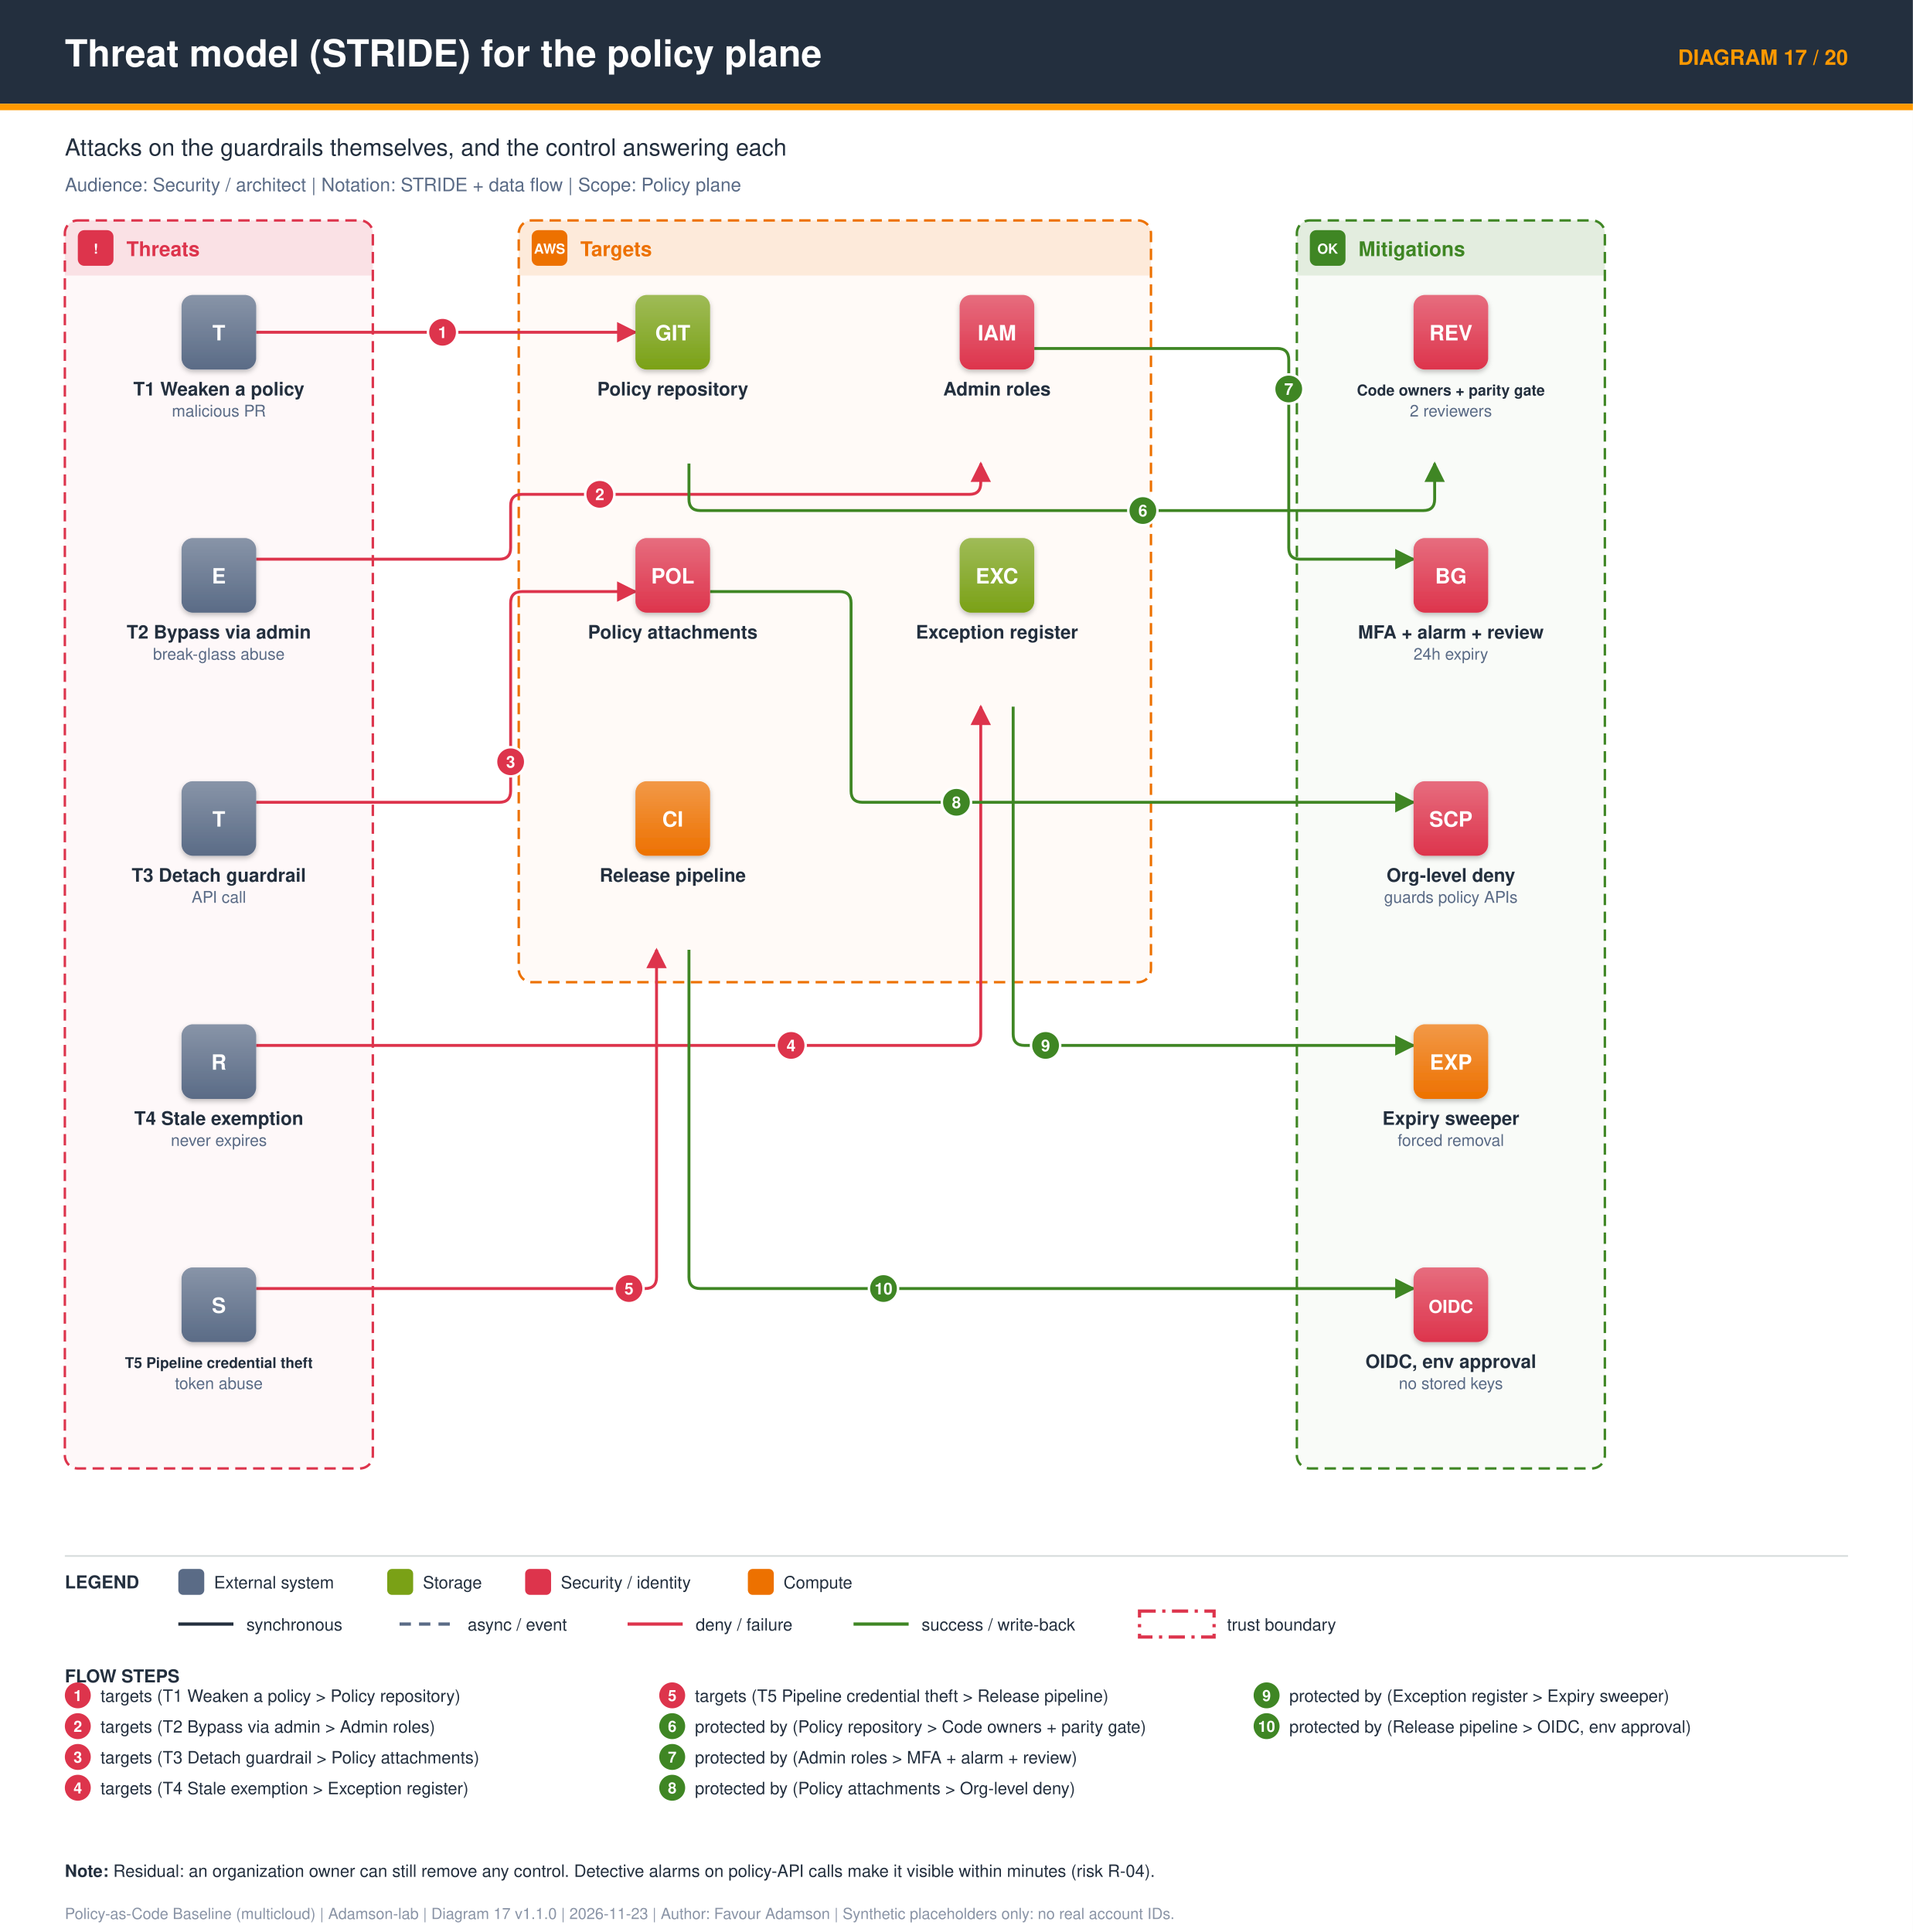
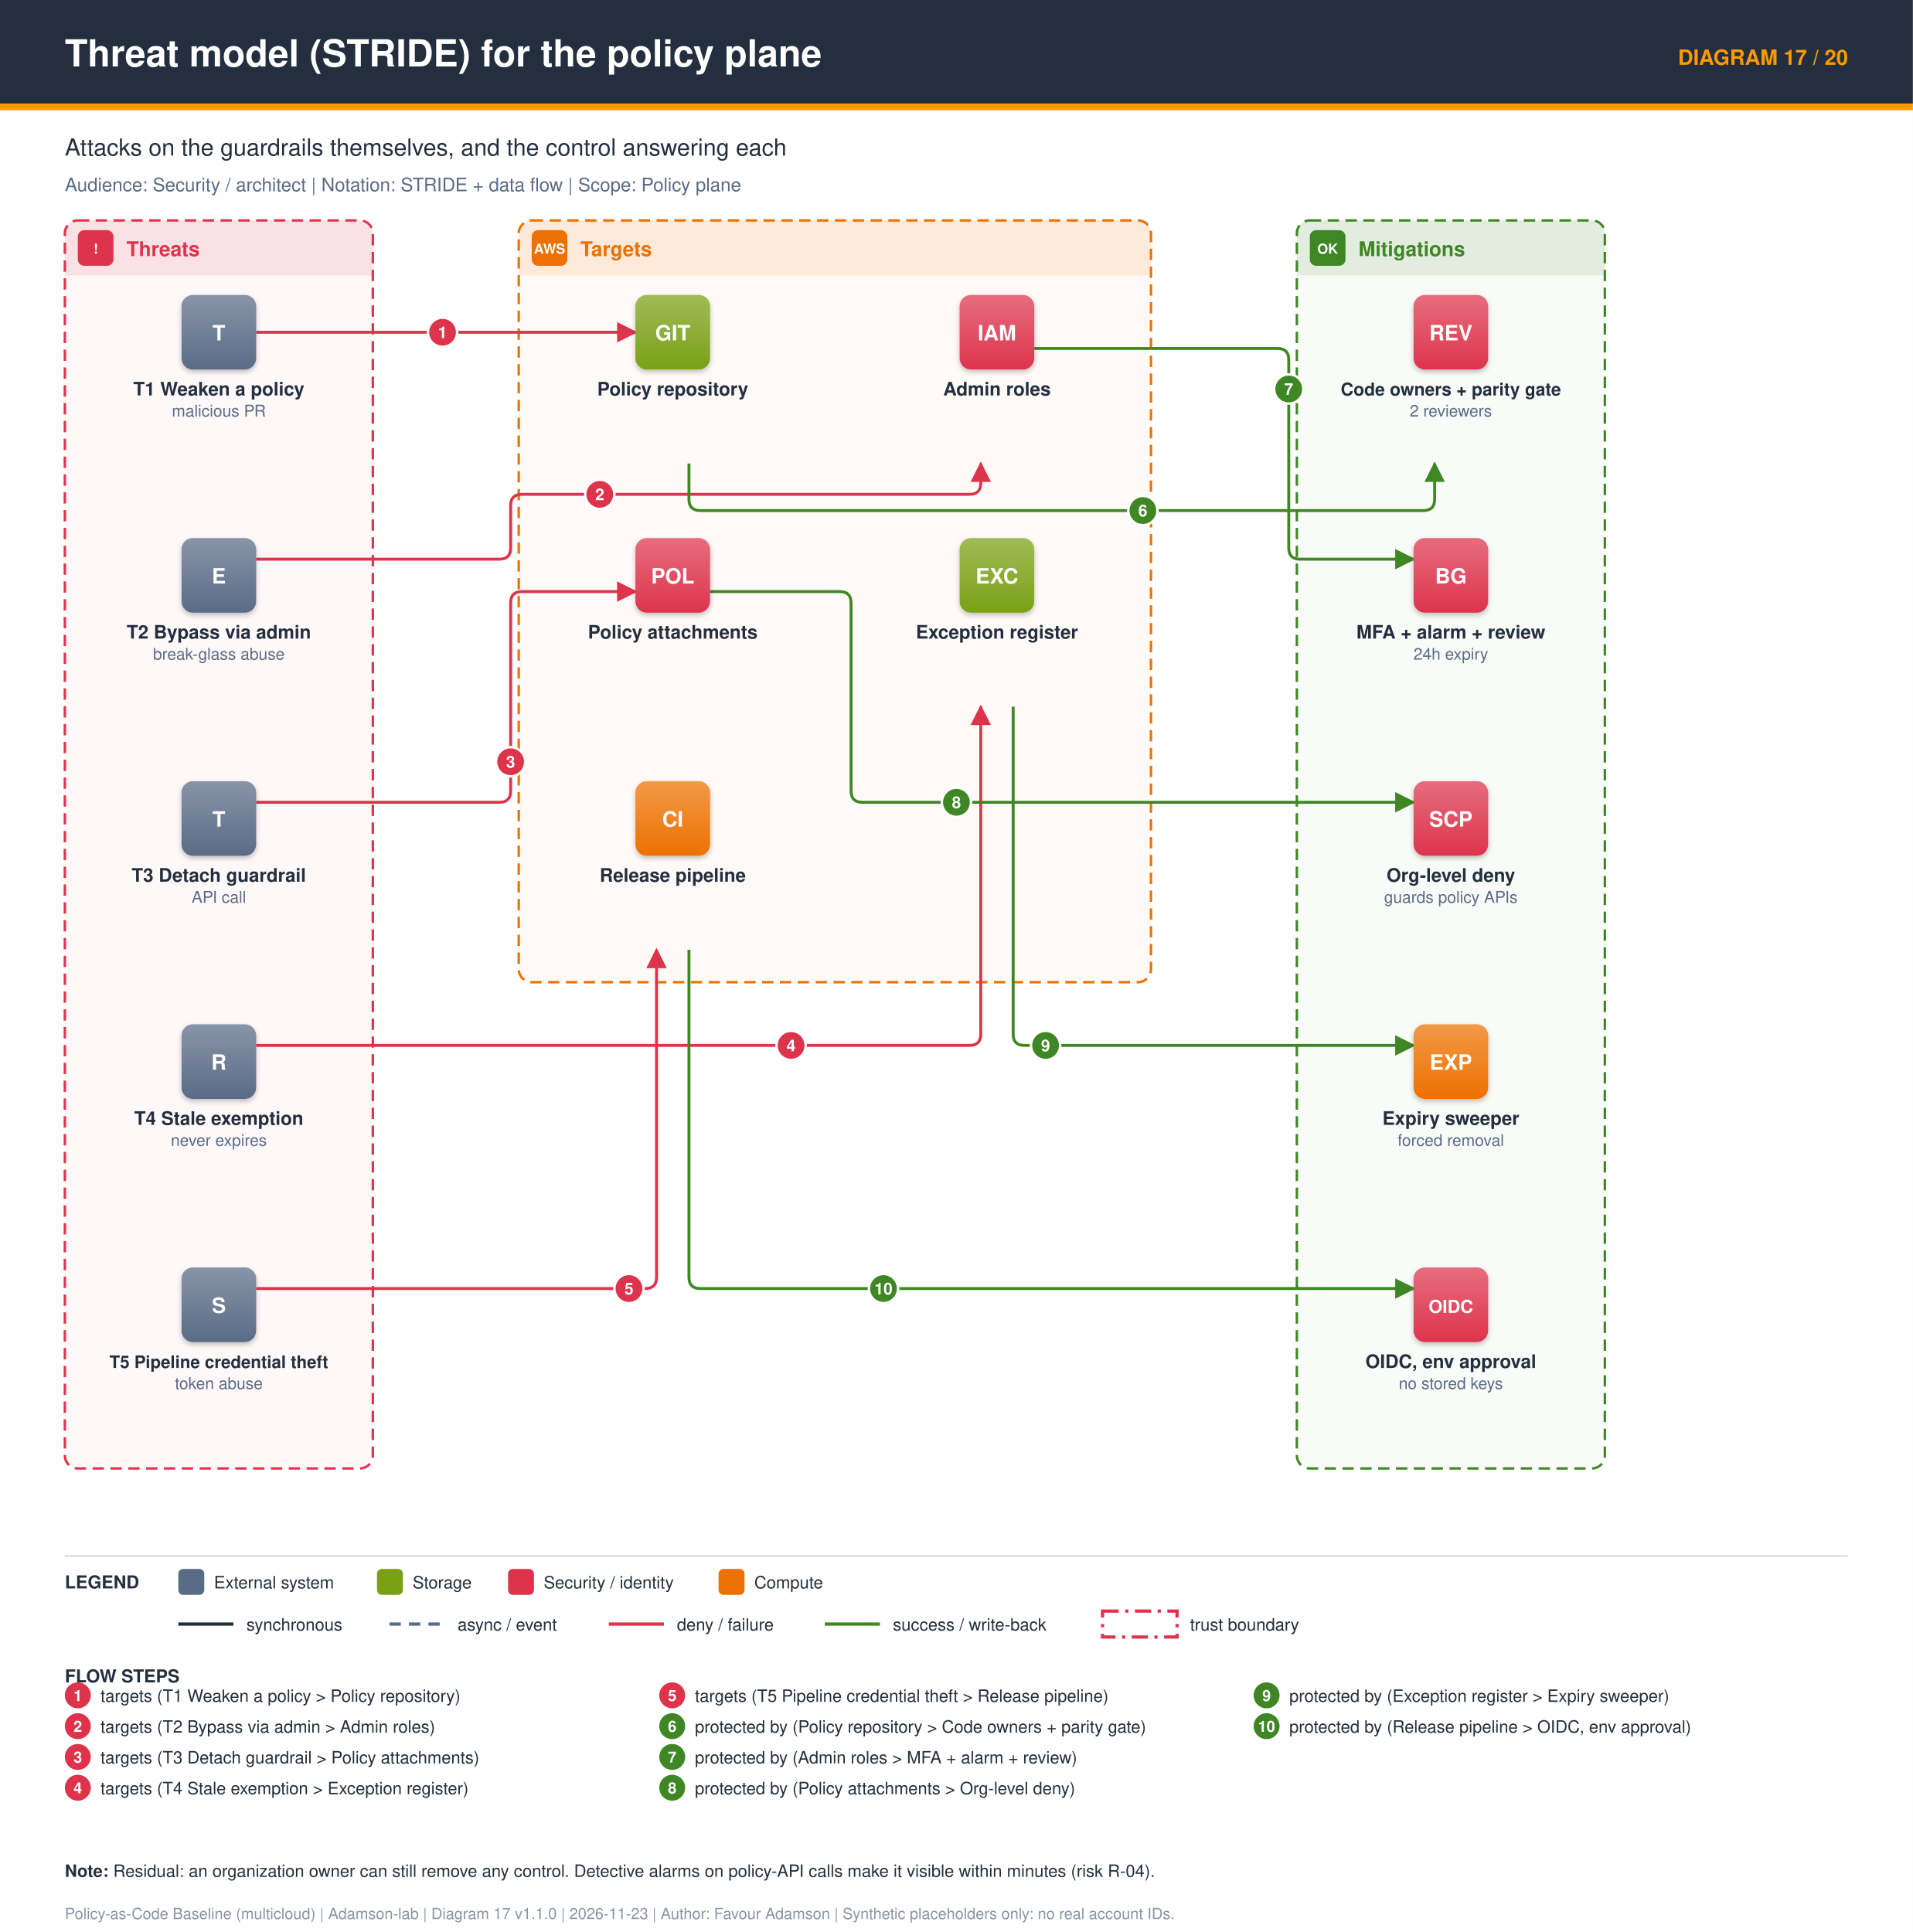
<svg xmlns="http://www.w3.org/2000/svg" viewBox="0 0 1180 1192" width="1180" height="1192" font-family="'Amazon Ember','Segoe UI',Helvetica,Arial,sans-serif">
  <defs>
    <linearGradient id="sheen" x1="0" y1="0" x2="0" y2="1">
      <stop offset="0" stop-color="#fff" stop-opacity=".28" />
      <stop offset="1" stop-color="#fff" stop-opacity="0" />
    </linearGradient>
    <filter id="sh" x="-10%" y="-10%" width="120%" height="130%">
      <feDropShadow dx="0" dy="1.5" stdDeviation="1.6" flood-opacity=".25" />
    </filter>
    <marker id="m0" viewBox="0 0 10 10" refX="9" refY="5" markerWidth="7" markerHeight="7" orient="auto">
      <path d="M0,0 L10,5 L0,10 z" fill="#232F3E" />
    </marker>
    <marker id="m1" viewBox="0 0 10 10" refX="9" refY="5" markerWidth="7" markerHeight="7" orient="auto">
      <path d="M0,0 L10,5 L0,10 z" fill="#5A6B86" />
    </marker>
    <marker id="m2" viewBox="0 0 10 10" refX="9" refY="5" markerWidth="7" markerHeight="7" orient="auto">
      <path d="M0,0 L10,5 L0,10 z" fill="#DD344C" />
    </marker>
    <marker id="m3" viewBox="0 0 10 10" refX="9" refY="5" markerWidth="7" markerHeight="7" orient="auto">
      <path d="M0,0 L10,5 L0,10 z" fill="#3F8624" />
    </marker>
  </defs>
  <rect width="1180" height="1192" fill="#fff" />
  <rect width="1180" height="64" fill="#232F3E" />
  <rect y="64" width="1180" height="4" fill="#FF9900" />
  <text x="40" y="41" fill="#fff" font-size="23" font-weight="700">Threat model (STRIDE) for the policy plane</text>
  <text x="1140" y="40" fill="#FF9900" font-size="13" font-weight="700" text-anchor="end">DIAGRAM 17 / 20</text>
  <text x="40" y="96" fill="#232F3E" font-size="14.5">Attacks on the guardrails themselves, and the control answering each</text>
  <text x="40" y="118" fill="#5A6B86" font-size="11.5">Audience: Security / architect  |  Notation: STRIDE + data flow  |  Scope: Policy plane</text>
  <clipPath id="gc0">
    <rect x="40" y="136" width="190" height="770" rx="8" />
  </clipPath>
  <rect x="40" y="136" width="190" height="770" rx="8" fill="#DD344C" fill-opacity=".035" />
  <rect x="40" y="136" width="190" height="34" fill="#DD344C" fill-opacity=".12" clip-path="url(#gc0)" />
  <rect x="48" y="142" width="22" height="22" rx="4" fill="#DD344C" />
  <text x="59" y="156.5" fill="#fff" font-size="8.5" font-weight="700" text-anchor="middle">!</text>
  <text x="78" y="158" fill="#DD344C" font-size="12.5" font-weight="700">Threats</text>
  <rect x="40" y="136" width="190" height="770" rx="8" fill="none" stroke="#DD344C" stroke-width="1.5" stroke-dasharray="7 4" />
  <clipPath id="gc1">
    <rect x="320" y="136" width="390" height="470" rx="8" />
  </clipPath>
  <rect x="320" y="136" width="390" height="470" rx="8" fill="#ED7100" fill-opacity=".035" />
  <rect x="320" y="136" width="390" height="34" fill="#ED7100" fill-opacity=".12" clip-path="url(#gc1)" />
  <rect x="328" y="142" width="22" height="22" rx="4" fill="#ED7100" />
  <text x="339" y="156.5" fill="#fff" font-size="8.5" font-weight="700" text-anchor="middle">AWS</text>
  <text x="358" y="158" fill="#ED7100" font-size="12.5" font-weight="700">Targets</text>
  <rect x="320" y="136" width="390" height="470" rx="8" fill="none" stroke="#ED7100" stroke-width="1.5" stroke-dasharray="7 4" />
  <clipPath id="gc2">
    <rect x="800" y="136" width="190" height="770" rx="8" />
  </clipPath>
  <rect x="800" y="136" width="190" height="770" rx="8" fill="#3F8624" fill-opacity=".035" />
  <rect x="800" y="136" width="190" height="34" fill="#3F8624" fill-opacity=".12" clip-path="url(#gc2)" />
  <rect x="808" y="142" width="22" height="22" rx="4" fill="#3F8624" />
  <text x="819" y="156.5" fill="#fff" font-size="8.5" font-weight="700" text-anchor="middle">OK</text>
  <text x="838" y="158" fill="#3F8624" font-size="12.5" font-weight="700">Mitigations</text>
  <rect x="800" y="136" width="190" height="770" rx="8" fill="none" stroke="#3F8624" stroke-width="1.5" stroke-dasharray="7 4" />
  <path d="M158.0,205.0 L392.0,205.0" fill="none" stroke="#DD344C" stroke-width="1.8" marker-end="url(#m2)" />
  <path d="M158.0,345.0 L308.0,345.0 Q315.0,345.0 315.0,338.0 L315.0,312.0 Q315.0,305.0 322.0,305.0 L598.0,305.0 Q605.0,305.0 605.0,298.0 L605.0,286.0" fill="none" stroke="#DD344C" stroke-width="1.8" marker-end="url(#m2)" />
  <path d="M158.0,495.0 L308.0,495.0 Q315.0,495.0 315.0,488.0 L315.0,372.0 Q315.0,365.0 322.0,365.0 L392.0,365.0" fill="none" stroke="#DD344C" stroke-width="1.8" marker-end="url(#m2)" />
  <path d="M158.0,645.0 L598.0,645.0 Q605.0,645.0 605.0,638.0 L605.0,436.0" fill="none" stroke="#DD344C" stroke-width="1.8" marker-end="url(#m2)" />
  <path d="M158.0,795.0 L398.0,795.0 Q405.0,795.0 405.0,788.0 L405.0,586.0" fill="none" stroke="#DD344C" stroke-width="1.8" marker-end="url(#m2)" />
  <path d="M425.0,286.0 L425.0,308.0 Q425.0,315.0 432.0,315.0 L878.0,315.0 Q885.0,315.0 885.0,308.0 L885.0,286.0" fill="none" stroke="#3F8624" stroke-width="1.8" marker-end="url(#m3)" />
  <path d="M638.0,215.0 L788.0,215.0 Q795.0,215.0 795.0,222.0 L795.0,338.0 Q795.0,345.0 802.0,345.0 L872.0,345.0" fill="none" stroke="#3F8624" stroke-width="1.8" marker-end="url(#m3)" />
  <path d="M438.0,365.0 L518.0,365.0 Q525.0,365.0 525.0,372.0 L525.0,488.0 Q525.0,495.0 532.0,495.0 L872.0,495.0" fill="none" stroke="#3F8624" stroke-width="1.8" marker-end="url(#m3)" />
  <path d="M625.0,436.0 L625.0,638.0 Q625.0,645.0 632.0,645.0 L872.0,645.0" fill="none" stroke="#3F8624" stroke-width="1.8" marker-end="url(#m3)" />
  <path d="M425.0,586.0 L425.0,788.0 Q425.0,795.0 432.0,795.0 L872.0,795.0" fill="none" stroke="#3F8624" stroke-width="1.8" marker-end="url(#m3)" />
  <g filter="url(#sh)">
    <rect x="112.0" y="182" width="46" height="46" rx="7" fill="#5A6B86" />
    <rect x="112.0" y="182" width="46" height="46" rx="7" fill="url(#sheen)" />
  </g>
  <text x="135.0" y="210.0" fill="#fff" font-size="13" font-weight="700" text-anchor="middle">T</text>
  <text x="135.0" y="244" fill="#232F3E" font-size="11.5" font-weight="600" text-anchor="middle">T1 Weaken a policy</text>
  <text x="135.0" y="257" fill="#5A6B86" font-size="10" font-weight="400" text-anchor="middle">malicious PR</text>
  <g filter="url(#sh)">
    <rect x="112.0" y="332" width="46" height="46" rx="7" fill="#5A6B86" />
    <rect x="112.0" y="332" width="46" height="46" rx="7" fill="url(#sheen)" />
  </g>
  <text x="135.0" y="360.0" fill="#fff" font-size="13" font-weight="700" text-anchor="middle">E</text>
  <text x="135.0" y="394" fill="#232F3E" font-size="11.5" font-weight="600" text-anchor="middle">T2 Bypass via admin</text>
  <text x="135.0" y="407" fill="#5A6B86" font-size="10" font-weight="400" text-anchor="middle">break-glass abuse</text>
  <g filter="url(#sh)">
    <rect x="112.0" y="482" width="46" height="46" rx="7" fill="#5A6B86" />
    <rect x="112.0" y="482" width="46" height="46" rx="7" fill="url(#sheen)" />
  </g>
  <text x="135.0" y="510.0" fill="#fff" font-size="13" font-weight="700" text-anchor="middle">T</text>
  <text x="135.0" y="544" fill="#232F3E" font-size="11.5" font-weight="600" text-anchor="middle">T3 Detach guardrail</text>
  <text x="135.0" y="557" fill="#5A6B86" font-size="10" font-weight="400" text-anchor="middle">API call</text>
  <g filter="url(#sh)">
    <rect x="112.0" y="632" width="46" height="46" rx="7" fill="#5A6B86" />
    <rect x="112.0" y="632" width="46" height="46" rx="7" fill="url(#sheen)" />
  </g>
  <text x="135.0" y="660.0" fill="#fff" font-size="13" font-weight="700" text-anchor="middle">R</text>
  <text x="135.0" y="694" fill="#232F3E" font-size="11.5" font-weight="600" text-anchor="middle">T4 Stale exemption</text>
  <text x="135.0" y="707" fill="#5A6B86" font-size="10" font-weight="400" text-anchor="middle">never expires</text>
  <g filter="url(#sh)">
    <rect x="112.0" y="782" width="46" height="46" rx="7" fill="#5A6B86" />
    <rect x="112.0" y="782" width="46" height="46" rx="7" fill="url(#sheen)" />
  </g>
  <text x="135.0" y="810.0" fill="#fff" font-size="13" font-weight="700" text-anchor="middle">S</text>
-   <text x="135.0" y="844" fill="#232F3E" font-size="9.1" font-weight="600" text-anchor="middle">T5 Pipeline credential theft</text>
+   <text x="135.0" y="844" fill="#232F3E" font-size="10.6" font-weight="600" text-anchor="middle">T5 Pipeline credential theft</text>
  <text x="135.0" y="857" fill="#5A6B86" font-size="10" font-weight="400" text-anchor="middle">token abuse</text>
  <g filter="url(#sh)">
    <rect x="392.0" y="182" width="46" height="46" rx="7" fill="#7AA116" />
    <rect x="392.0" y="182" width="46" height="46" rx="7" fill="url(#sheen)" />
  </g>
  <text x="415.0" y="210.0" fill="#fff" font-size="13" font-weight="700" text-anchor="middle">GIT</text>
  <text x="415.0" y="244" fill="#232F3E" font-size="11.5" font-weight="600" text-anchor="middle">Policy repository</text>
  <g filter="url(#sh)">
    <rect x="592.0" y="182" width="46" height="46" rx="7" fill="#DD344C" />
    <rect x="592.0" y="182" width="46" height="46" rx="7" fill="url(#sheen)" />
  </g>
  <text x="615.0" y="210.0" fill="#fff" font-size="13" font-weight="700" text-anchor="middle">IAM</text>
  <text x="615.0" y="244" fill="#232F3E" font-size="11.5" font-weight="600" text-anchor="middle">Admin roles</text>
  <g filter="url(#sh)">
    <rect x="392.0" y="332" width="46" height="46" rx="7" fill="#DD344C" />
    <rect x="392.0" y="332" width="46" height="46" rx="7" fill="url(#sheen)" />
  </g>
  <text x="415.0" y="360.0" fill="#fff" font-size="13" font-weight="700" text-anchor="middle">POL</text>
  <text x="415.0" y="394" fill="#232F3E" font-size="11.5" font-weight="600" text-anchor="middle">Policy attachments</text>
  <g filter="url(#sh)">
    <rect x="592.0" y="332" width="46" height="46" rx="7" fill="#7AA116" />
    <rect x="592.0" y="332" width="46" height="46" rx="7" fill="url(#sheen)" />
  </g>
  <text x="615.0" y="360.0" fill="#fff" font-size="13" font-weight="700" text-anchor="middle">EXC</text>
  <text x="615.0" y="394" fill="#232F3E" font-size="11.5" font-weight="600" text-anchor="middle">Exception register</text>
  <g filter="url(#sh)">
    <rect x="392.0" y="482" width="46" height="46" rx="7" fill="#ED7100" />
    <rect x="392.0" y="482" width="46" height="46" rx="7" fill="url(#sheen)" />
  </g>
  <text x="415.0" y="510.0" fill="#fff" font-size="13" font-weight="700" text-anchor="middle">CI</text>
  <text x="415.0" y="544" fill="#232F3E" font-size="11.5" font-weight="600" text-anchor="middle">Release pipeline</text>
  <g filter="url(#sh)">
    <rect x="872.0" y="182" width="46" height="46" rx="7" fill="#DD344C" />
    <rect x="872.0" y="182" width="46" height="46" rx="7" fill="url(#sheen)" />
  </g>
  <text x="895.0" y="210.0" fill="#fff" font-size="13" font-weight="700" text-anchor="middle">REV</text>
-   <text x="895.0" y="244" fill="#232F3E" font-size="9.3" font-weight="600" text-anchor="middle">Code owners + parity gate</text>
+   <text x="895.0" y="244" fill="#232F3E" font-size="10.9" font-weight="600" text-anchor="middle">Code owners + parity gate</text>
  <text x="895.0" y="257" fill="#5A6B86" font-size="10" font-weight="400" text-anchor="middle">2 reviewers</text>
  <g filter="url(#sh)">
    <rect x="872.0" y="332" width="46" height="46" rx="7" fill="#DD344C" />
    <rect x="872.0" y="332" width="46" height="46" rx="7" fill="url(#sheen)" />
  </g>
  <text x="895.0" y="360.0" fill="#fff" font-size="13" font-weight="700" text-anchor="middle">BG</text>
-   <text x="895.0" y="394" fill="#232F3E" font-size="11.3" font-weight="600" text-anchor="middle">MFA + alarm + review</text>
+   <text x="895.0" y="394" fill="#232F3E" font-size="11.5" font-weight="600" text-anchor="middle">MFA + alarm + review</text>
  <text x="895.0" y="407" fill="#5A6B86" font-size="10" font-weight="400" text-anchor="middle">24h expiry</text>
  <g filter="url(#sh)">
    <rect x="872.0" y="482" width="46" height="46" rx="7" fill="#DD344C" />
    <rect x="872.0" y="482" width="46" height="46" rx="7" fill="url(#sheen)" />
  </g>
  <text x="895.0" y="510.0" fill="#fff" font-size="13" font-weight="700" text-anchor="middle">SCP</text>
  <text x="895.0" y="544" fill="#232F3E" font-size="11.5" font-weight="600" text-anchor="middle">Org-level deny</text>
  <text x="895.0" y="557" fill="#5A6B86" font-size="10" font-weight="400" text-anchor="middle">guards policy APIs</text>
  <g filter="url(#sh)">
    <rect x="872.0" y="632" width="46" height="46" rx="7" fill="#ED7100" />
    <rect x="872.0" y="632" width="46" height="46" rx="7" fill="url(#sheen)" />
  </g>
  <text x="895.0" y="660.0" fill="#fff" font-size="13" font-weight="700" text-anchor="middle">EXP</text>
  <text x="895.0" y="694" fill="#232F3E" font-size="11.5" font-weight="600" text-anchor="middle">Expiry sweeper</text>
  <text x="895.0" y="707" fill="#5A6B86" font-size="10" font-weight="400" text-anchor="middle">forced removal</text>
  <g filter="url(#sh)">
    <rect x="872.0" y="782" width="46" height="46" rx="7" fill="#DD344C" />
    <rect x="872.0" y="782" width="46" height="46" rx="7" fill="url(#sheen)" />
  </g>
  <text x="895.0" y="810.0" fill="#fff" font-size="11" font-weight="700" text-anchor="middle">OIDC</text>
  <text x="895.0" y="844" fill="#232F3E" font-size="11.5" font-weight="600" text-anchor="middle">OIDC, env approval</text>
  <text x="895.0" y="857" fill="#5A6B86" font-size="10" font-weight="400" text-anchor="middle">no stored keys</text>
  <circle cx="273.0" cy="205.0" r="9" fill="#DD344C" stroke="#fff" stroke-width="1.5" />
  <text x="273.0" y="208.6" fill="#fff" font-size="10" font-weight="700" text-anchor="middle">1</text>
  <circle cx="370.0" cy="305.0" r="9" fill="#DD344C" stroke="#fff" stroke-width="1.5" />
  <text x="370.0" y="308.6" fill="#fff" font-size="10" font-weight="700" text-anchor="middle">2</text>
  <circle cx="315.0" cy="470.0" r="9" fill="#DD344C" stroke="#fff" stroke-width="1.5" />
  <text x="315.0" y="473.6" fill="#fff" font-size="10" font-weight="700" text-anchor="middle">3</text>
  <circle cx="488.0" cy="645.0" r="9" fill="#DD344C" stroke="#fff" stroke-width="1.5" />
  <text x="488.0" y="648.6" fill="#fff" font-size="10" font-weight="700" text-anchor="middle">4</text>
  <circle cx="388.0" cy="795.0" r="9" fill="#DD344C" stroke="#fff" stroke-width="1.5" />
  <text x="388.0" y="798.6" fill="#fff" font-size="10" font-weight="700" text-anchor="middle">5</text>
  <circle cx="705.0" cy="315.0" r="9" fill="#3F8624" stroke="#fff" stroke-width="1.5" />
  <text x="705.0" y="318.6" fill="#fff" font-size="10" font-weight="700" text-anchor="middle">6</text>
  <circle cx="795.0" cy="240.0" r="9" fill="#3F8624" stroke="#fff" stroke-width="1.5" />
  <text x="795.0" y="243.6" fill="#fff" font-size="10" font-weight="700" text-anchor="middle">7</text>
  <circle cx="590.0" cy="495.0" r="9" fill="#3F8624" stroke="#fff" stroke-width="1.5" />
  <text x="590.0" y="498.6" fill="#fff" font-size="10" font-weight="700" text-anchor="middle">8</text>
  <circle cx="645.0" cy="645.0" r="9" fill="#3F8624" stroke="#fff" stroke-width="1.5" />
  <text x="645.0" y="648.6" fill="#fff" font-size="10" font-weight="700" text-anchor="middle">9</text>
  <circle cx="545.0" cy="795.0" r="9" fill="#3F8624" stroke="#fff" stroke-width="1.5" />
  <text x="545.0" y="798.6" fill="#fff" font-size="10" font-weight="700" text-anchor="middle">10</text>
  <line x1="40" y1="960" x2="1140" y2="960" stroke="#D5DBDB" />
  <text x="40" y="980" fill="#232F3E" font-size="11" font-weight="700">LEGEND</text>
  <rect x="110" y="968" width="16" height="16" rx="3" fill="#5A6B86" />
  <text x="132" y="980" font-size="10.5" fill="#232F3E">External system</text>
-   <rect x="238.861" y="968" width="16" height="16" rx="3" fill="#7AA116" />
-   <text x="260.861" y="980" font-size="10.5" fill="#232F3E">Storage</text>
-   <rect x="323.946" y="968" width="16" height="16" rx="3" fill="#DD344C" />
-   <text x="345.946" y="980" font-size="10.5" fill="#232F3E">Security / identity</text>
-   <rect x="461.338" y="968" width="16" height="16" rx="3" fill="#ED7100" />
-   <text x="483.338" y="980" font-size="10.5" fill="#232F3E">Compute</text>
+   <rect x="232.54" y="968" width="16" height="16" rx="3" fill="#7AA116" />
+   <text x="254.54" y="980" font-size="10.5" fill="#232F3E">Storage</text>
+   <rect x="313.395" y="968" width="16" height="16" rx="3" fill="#DD344C" />
+   <text x="335.395" y="980" font-size="10.5" fill="#232F3E">Security / identity</text>
+   <rect x="443.285" y="968" width="16" height="16" rx="3" fill="#ED7100" />
+   <text x="465.285" y="980" font-size="10.5" fill="#232F3E">Compute</text>
  <line x1="110" y1="1002" x2="144" y2="1002" stroke="#232F3E" stroke-width="2" />
  <text x="152" y="1006" font-size="10.5" fill="#232F3E">synchronous</text>
-   <line x1="246.48" y1="1002" x2="280.48" y2="1002" stroke="#5A6B86" stroke-width="2" stroke-dasharray="7 5" />
-   <text x="288.48" y="1006" font-size="10.5" fill="#232F3E">async / event</text>
-   <line x1="387.145" y1="1002" x2="421.145" y2="1002" stroke="#DD344C" stroke-width="2" />
-   <text x="429.145" y="1006" font-size="10.5" fill="#232F3E">deny / failure</text>
-   <line x1="526.517" y1="1002" x2="560.517" y2="1002" stroke="#3F8624" stroke-width="2" />
-   <text x="568.517" y="1006" font-size="10.5" fill="#232F3E">success / write-back</text>
-   <rect x="702.939" y="994" width="46" height="16" fill="none" stroke="#DD344C" stroke-width="2" stroke-dasharray="10 4 2 4" />
-   <text x="756.939" y="1006" font-size="10.5" fill="#232F3E">trust boundary</text>
+   <line x1="240.27" y1="1002" x2="274.27" y2="1002" stroke="#5A6B86" stroke-width="2" stroke-dasharray="7 5" />
+   <text x="282.27" y="1006" font-size="10.5" fill="#232F3E">async / event</text>
+   <line x1="375.58" y1="1002" x2="409.58" y2="1002" stroke="#DD344C" stroke-width="2" />
+   <text x="417.58" y="1006" font-size="10.5" fill="#232F3E">deny / failure</text>
+   <line x1="508.79" y1="1002" x2="542.79" y2="1002" stroke="#3F8624" stroke-width="2" />
+   <text x="550.79" y="1006" font-size="10.5" fill="#232F3E">success / write-back</text>
+   <rect x="680.115" y="994" width="46" height="16" fill="none" stroke="#DD344C" stroke-width="2" stroke-dasharray="10 4 2 4" />
+   <text x="734.115" y="1006" font-size="10.5" fill="#232F3E">trust boundary</text>
  <text x="40" y="1038" font-size="11" font-weight="700" fill="#232F3E">FLOW STEPS</text>
  <circle cx="48.0" cy="1046" r="8" fill="#DD344C" />
  <text x="48.0" y="1049.5" fill="#fff" font-size="9.5" font-weight="700" text-anchor="middle">1</text>
  <text x="62.0" y="1050" font-size="10.5" fill="#232F3E">targets  (T1 Weaken a policy &gt; Policy repository)</text>
  <circle cx="48.0" cy="1065" r="8" fill="#DD344C" />
  <text x="48.0" y="1068.5" fill="#fff" font-size="9.5" font-weight="700" text-anchor="middle">2</text>
  <text x="62.0" y="1069" font-size="10.5" fill="#232F3E">targets  (T2 Bypass via admin &gt; Admin roles)</text>
  <circle cx="48.0" cy="1084" r="8" fill="#DD344C" />
  <text x="48.0" y="1087.5" fill="#fff" font-size="9.5" font-weight="700" text-anchor="middle">3</text>
  <text x="62.0" y="1088" font-size="10.5" fill="#232F3E">targets  (T3 Detach guardrail &gt; Policy attachments)</text>
  <circle cx="48.0" cy="1103" r="8" fill="#DD344C" />
  <text x="48.0" y="1106.5" fill="#fff" font-size="9.5" font-weight="700" text-anchor="middle">4</text>
  <text x="62.0" y="1107" font-size="10.5" fill="#232F3E">targets  (T4 Stale exemption &gt; Exception register)</text>
  <circle cx="414.667" cy="1046" r="8" fill="#DD344C" />
  <text x="414.667" y="1049.5" fill="#fff" font-size="9.5" font-weight="700" text-anchor="middle">5</text>
  <text x="428.667" y="1050" font-size="10.5" fill="#232F3E">targets  (T5 Pipeline credential theft &gt; Release pipeline)</text>
  <circle cx="414.667" cy="1065" r="8" fill="#3F8624" />
  <text x="414.667" y="1068.5" fill="#fff" font-size="9.5" font-weight="700" text-anchor="middle">6</text>
  <text x="428.667" y="1069" font-size="10.5" fill="#232F3E">protected by  (Policy repository &gt; Code owners + parity gate)</text>
  <circle cx="414.667" cy="1084" r="8" fill="#3F8624" />
  <text x="414.667" y="1087.5" fill="#fff" font-size="9.5" font-weight="700" text-anchor="middle">7</text>
  <text x="428.667" y="1088" font-size="10.5" fill="#232F3E">protected by  (Admin roles &gt; MFA + alarm + review)</text>
  <circle cx="414.667" cy="1103" r="8" fill="#3F8624" />
  <text x="414.667" y="1106.5" fill="#fff" font-size="9.5" font-weight="700" text-anchor="middle">8</text>
  <text x="428.667" y="1107" font-size="10.5" fill="#232F3E">protected by  (Policy attachments &gt; Org-level deny)</text>
  <circle cx="781.333" cy="1046" r="8" fill="#3F8624" />
  <text x="781.333" y="1049.5" fill="#fff" font-size="9.5" font-weight="700" text-anchor="middle">9</text>
  <text x="795.333" y="1050" font-size="10.5" fill="#232F3E">protected by  (Exception register &gt; Expiry sweeper)</text>
  <circle cx="781.333" cy="1065" r="8" fill="#3F8624" />
  <text x="781.333" y="1068.5" fill="#fff" font-size="9.5" font-weight="700" text-anchor="middle">10</text>
  <text x="795.333" y="1069" font-size="10.5" fill="#232F3E">protected by  (Release pipeline &gt; OIDC, env approval)</text>
  <text x="40" y="1158" font-size="10.5" fill="#232F3E">
    <tspan font-weight="700">Note:</tspan> Residual: an organization owner can still remove any control. Detective alarms on policy-API calls make it visible within minutes (risk R-04).</text>
  <text x="40" y="1184" font-size="9.5" fill="#8A94A6">Policy-as-Code Baseline (multicloud) | Adamson-lab | Diagram 17 v1.1.0 | 2026-11-23 | Author: Favour Adamson | Synthetic placeholders only: no real account IDs.</text>
</svg>
